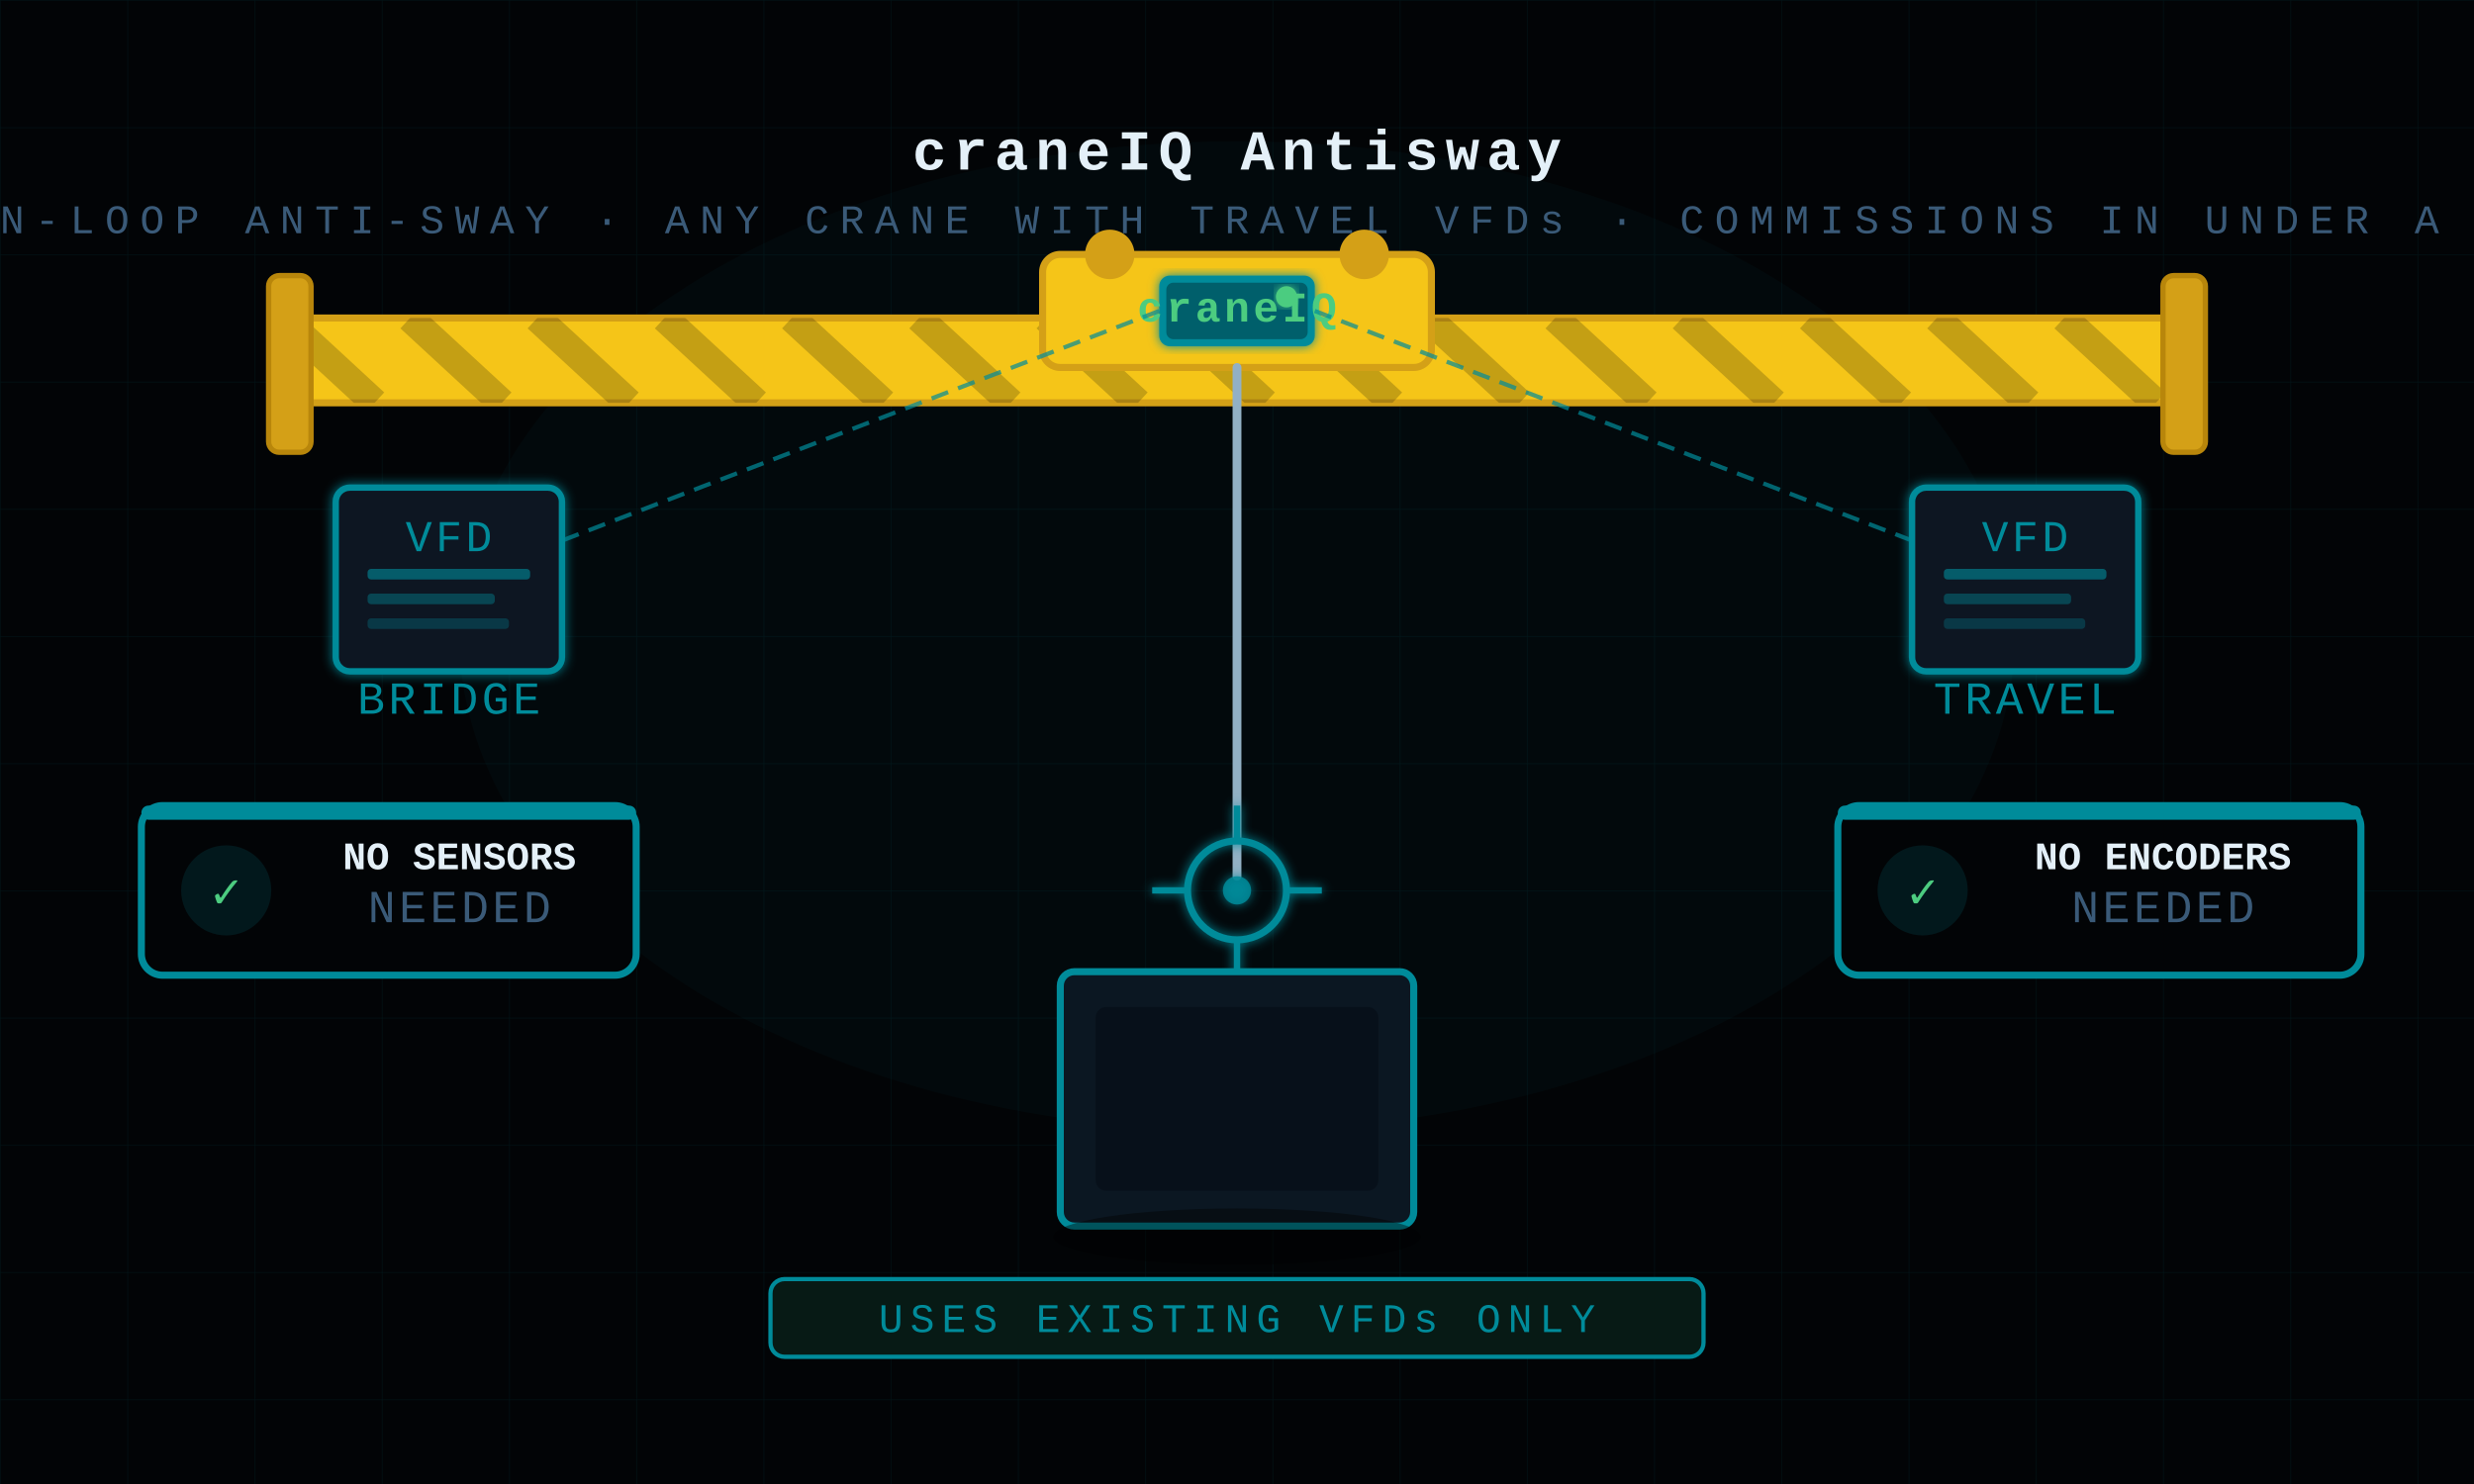
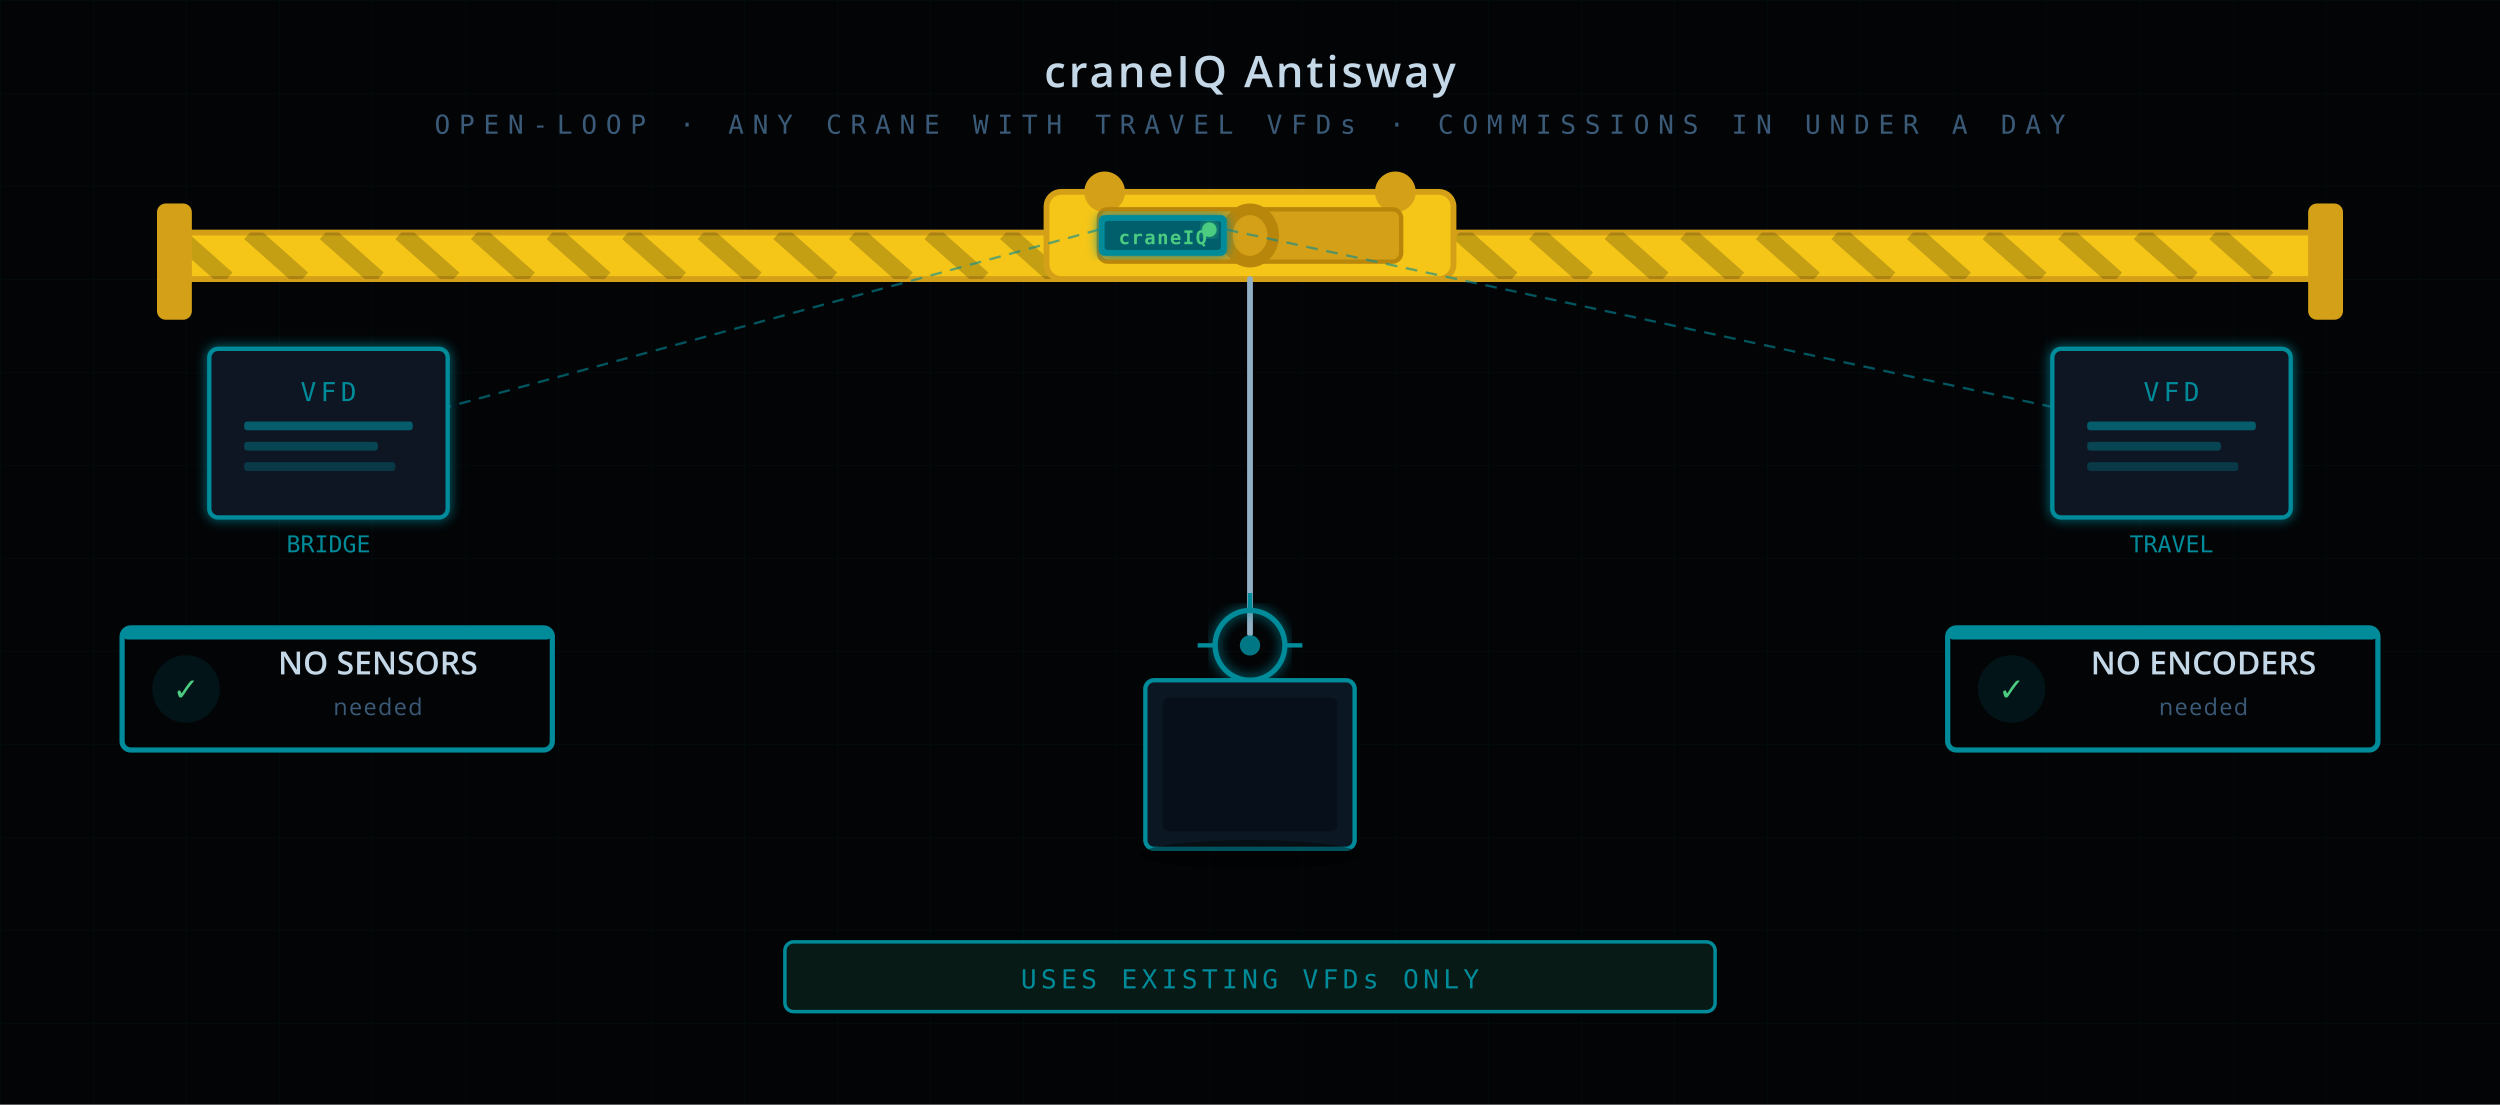
- <svg xmlns="http://www.w3.org/2000/svg" viewBox="0 0 700 420" font-family="'Share Tech Mono', 'Courier New', monospace">
+ <svg xmlns="http://www.w3.org/2000/svg" viewBox="0 0 860 380" font-family="'Open Sans',sans-serif">
  <defs>
-     <pattern id="grid2" width="36" height="36" patternUnits="userSpaceOnUse">
-       <path d="M 36 0 L 0 0 0 36" fill="none" stroke="#008B9A" stroke-width="0.3" opacity="0.12" />
+     <pattern id="g" width="32" height="32" patternUnits="userSpaceOnUse">
+       <path d="M32 0L0 0 0 32" fill="none" stroke="#008B9A" stroke-width="0.25" opacity="0.12" />
    </pattern>
-     <filter id="g2">
-       <feGaussianBlur stdDeviation="3" result="blur" />
+     <filter id="glow">
+       <feGaussianBlur stdDeviation="2" result="b" />
      <feMerge>
-         <feMergeNode in="blur" />
-         <feMergeNode in="SourceGraphic" />
-       </feMerge>
-     </filter>
-     <filter id="g2s">
-       <feGaussianBlur stdDeviation="1.5" result="blur" />
-       <feMerge>
-         <feMergeNode in="blur" />
+         <feMergeNode in="b" />
        <feMergeNode in="SourceGraphic" />
      </feMerge>
    </filter>
  </defs>
-   <rect width="700" height="420" fill="#020406" />
-   <rect width="700" height="420" fill="url(#grid2)" />
-   <ellipse cx="350" cy="180" rx="220" ry="140" fill="#008B9A" opacity="0.04" />
-   <text x="350" y="48" text-anchor="middle" fill="#e4f0f8" font-size="16" font-weight="bold" letter-spacing="2">craneIQ Antisway</text>
-   <text x="350" y="66" text-anchor="middle" fill="#3a5a78" font-size="11.5" letter-spacing="3">OPEN-LOOP ANTI-SWAY · ANY CRANE WITH TRAVEL VFDs · COMMISSIONS IN UNDER A DAY</text>
-   <rect x="80" y="90" width="540" height="24" rx="4" fill="#F5C518" stroke="#D4A017" stroke-width="2" />
-   <clipPath id="cns">
-     <rect x="80" y="90" width="540" height="24" rx="4" />
+   <rect width="860" height="380" fill="#020406" />
+   <rect width="860" height="380" fill="url(#g)" />
+   <text x="430" y="30" text-anchor="middle" fill="#c4d8e8" font-size="15" font-weight="600" letter-spacing="1">craneIQ Antisway</text>
+   <text x="430" y="46" text-anchor="middle" fill="#3a5a78" font-size="9" letter-spacing="3" font-family="'Share Tech Mono',monospace">OPEN-LOOP · ANY CRANE WITH TRAVEL VFDs · COMMISSIONS IN UNDER A DAY</text>
+   <rect x="60" y="80" width="740" height="16" rx="3" fill="#F5C518" stroke="#D4A017" stroke-width="2" />
+   <clipPath id="cn">
+     <rect x="60" y="80" width="740" height="16" rx="3" />
  </clipPath>
-   <g clip-path="url(#cns)" opacity="0.2">
-     <line x1="80" y1="90" x2="106" y2="114" stroke="#020406" stroke-width="8" />
-     <line x1="116" y1="90" x2="142" y2="114" stroke="#020406" stroke-width="8" />
-     <line x1="152" y1="90" x2="178" y2="114" stroke="#020406" stroke-width="8" />
-     <line x1="188" y1="90" x2="214" y2="114" stroke="#020406" stroke-width="8" />
-     <line x1="224" y1="90" x2="250" y2="114" stroke="#020406" stroke-width="8" />
-     <line x1="260" y1="90" x2="286" y2="114" stroke="#020406" stroke-width="8" />
-     <line x1="296" y1="90" x2="322" y2="114" stroke="#020406" stroke-width="8" />
-     <line x1="332" y1="90" x2="358" y2="114" stroke="#020406" stroke-width="8" />
-     <line x1="368" y1="90" x2="394" y2="114" stroke="#020406" stroke-width="8" />
-     <line x1="404" y1="90" x2="430" y2="114" stroke="#020406" stroke-width="8" />
-     <line x1="440" y1="90" x2="466" y2="114" stroke="#020406" stroke-width="8" />
-     <line x1="476" y1="90" x2="502" y2="114" stroke="#020406" stroke-width="8" />
-     <line x1="512" y1="90" x2="538" y2="114" stroke="#020406" stroke-width="8" />
-     <line x1="548" y1="90" x2="574" y2="114" stroke="#020406" stroke-width="8" />
-     <line x1="584" y1="90" x2="610" y2="114" stroke="#020406" stroke-width="8" />
+   <g clip-path="url(#cn)" opacity="0.2">
+     <line x1="60" y1="80" x2="78" y2="96" stroke="#020406" stroke-width="6" />
+     <line x1="86" y1="80" x2="104" y2="96" stroke="#020406" stroke-width="6" />
+     <line x1="112" y1="80" x2="130" y2="96" stroke="#020406" stroke-width="6" />
+     <line x1="138" y1="80" x2="156" y2="96" stroke="#020406" stroke-width="6" />
+     <line x1="164" y1="80" x2="182" y2="96" stroke="#020406" stroke-width="6" />
+     <line x1="190" y1="80" x2="208" y2="96" stroke="#020406" stroke-width="6" />
+     <line x1="216" y1="80" x2="234" y2="96" stroke="#020406" stroke-width="6" />
+     <line x1="242" y1="80" x2="260" y2="96" stroke="#020406" stroke-width="6" />
+     <line x1="268" y1="80" x2="286" y2="96" stroke="#020406" stroke-width="6" />
+     <line x1="294" y1="80" x2="312" y2="96" stroke="#020406" stroke-width="6" />
+     <line x1="320" y1="80" x2="338" y2="96" stroke="#020406" stroke-width="6" />
+     <line x1="346" y1="80" x2="364" y2="96" stroke="#020406" stroke-width="6" />
+     <line x1="372" y1="80" x2="390" y2="96" stroke="#020406" stroke-width="6" />
+     <line x1="398" y1="80" x2="416" y2="96" stroke="#020406" stroke-width="6" />
+     <line x1="424" y1="80" x2="442" y2="96" stroke="#020406" stroke-width="6" />
+     <line x1="450" y1="80" x2="468" y2="96" stroke="#020406" stroke-width="6" />
+     <line x1="476" y1="80" x2="494" y2="96" stroke="#020406" stroke-width="6" />
+     <line x1="502" y1="80" x2="520" y2="96" stroke="#020406" stroke-width="6" />
+     <line x1="528" y1="80" x2="546" y2="96" stroke="#020406" stroke-width="6" />
+     <line x1="554" y1="80" x2="572" y2="96" stroke="#020406" stroke-width="6" />
+     <line x1="580" y1="80" x2="598" y2="96" stroke="#020406" stroke-width="6" />
+     <line x1="606" y1="80" x2="624" y2="96" stroke="#020406" stroke-width="6" />
+     <line x1="632" y1="80" x2="650" y2="96" stroke="#020406" stroke-width="6" />
+     <line x1="658" y1="80" x2="676" y2="96" stroke="#020406" stroke-width="6" />
+     <line x1="684" y1="80" x2="702" y2="96" stroke="#020406" stroke-width="6" />
+     <line x1="710" y1="80" x2="728" y2="96" stroke="#020406" stroke-width="6" />
+     <line x1="736" y1="80" x2="754" y2="96" stroke="#020406" stroke-width="6" />
+     <line x1="762" y1="80" x2="780" y2="96" stroke="#020406" stroke-width="6" />
  </g>
-   <rect x="76" y="78" width="12" height="50" rx="3" fill="#D4A017" stroke="#B8860B" stroke-width="1.5" />
-   <rect x="612" y="78" width="12" height="50" rx="3" fill="#D4A017" stroke="#B8860B" stroke-width="1.5" />
-   <rect x="295" y="72" width="110" height="32" rx="5" fill="#F5C518" stroke="#D4A017" stroke-width="2" />
-   <circle cx="314" cy="72" r="7" fill="#D4A017" />
-   <circle cx="386" cy="72" r="7" fill="#D4A017" />
-   <rect x="328" y="78" width="44" height="20" rx="3" fill="#008B9A" filter="url(#g2s)" />
-   <rect x="330" y="80" width="40" height="16" rx="2" fill="#005f6b" />
-   <text x="350" y="91" text-anchor="middle" fill="#4ccc80" font-size="12" font-weight="bold" letter-spacing="1">craneIQ</text>
-   <circle cx="364" cy="84" r="3" fill="#4ccc80" filter="url(#g2s)" />
-   <line x1="350" y1="104" x2="350" y2="248" stroke="#92b0c4" stroke-width="2.5" stroke-linecap="round" />
-   <g filter="url(#g2s)">
-     <circle cx="350" cy="252" r="14" fill="none" stroke="#008B9A" stroke-width="2" />
-     <circle cx="350" cy="252" r="4" fill="#008B9A" opacity="0.85" />
-     <line x1="326" y1="252" x2="336" y2="252" stroke="#008B9A" stroke-width="1.8" />
-     <line x1="364" y1="252" x2="374" y2="252" stroke="#008B9A" stroke-width="1.8" />
-     <line x1="350" y1="228" x2="350" y2="238" stroke="#008B9A" stroke-width="1.8" />
-     <line x1="350" y1="266" x2="350" y2="276" stroke="#008B9A" stroke-width="1.8" />
-   </g>
-   <rect x="300" y="275" width="100" height="72" rx="4" fill="#0b1722" stroke="#008B9A" stroke-width="2" />
-   <rect x="310" y="285" width="80" height="52" rx="3" fill="#07101a" />
-   <ellipse cx="350" cy="350" rx="52" ry="8" fill="#000" opacity="0.4" />
-   <rect x="95" y="138" width="64" height="52" rx="4" fill="#0b1722" stroke="#008B9A" stroke-width="1.8" filter="url(#g2s)" />
-   <text x="127" y="156" text-anchor="middle" fill="#008B9A" font-size="12.5" letter-spacing="1">VFD</text>
-   <rect x="104" y="161" width="46" height="3" rx="1" fill="#008B9A" opacity="0.6" />
-   <rect x="104" y="168" width="36" height="3" rx="1" fill="#008B9A" opacity="0.4" />
-   <rect x="104" y="175" width="40" height="3" rx="1" fill="#008B9A" opacity="0.3" />
-   <text x="127" y="202" text-anchor="middle" fill="#008B9A" font-size="13" letter-spacing="1">BRIDGE</text>
-   <rect x="541" y="138" width="64" height="52" rx="4" fill="#0b1722" stroke="#008B9A" stroke-width="1.8" filter="url(#g2s)" />
-   <text x="573" y="156" text-anchor="middle" fill="#008B9A" font-size="12.5" letter-spacing="1">VFD</text>
-   <rect x="550" y="161" width="46" height="3" rx="1" fill="#008B9A" opacity="0.6" />
-   <rect x="550" y="168" width="36" height="3" rx="1" fill="#008B9A" opacity="0.4" />
-   <rect x="550" y="175" width="40" height="3" rx="1" fill="#008B9A" opacity="0.3" />
-   <text x="573" y="202" text-anchor="middle" fill="#008B9A" font-size="13" letter-spacing="1">TRAVEL</text>
-   <line x1="328" y1="88" x2="159" y2="153" stroke="#008B9A" stroke-width="1.2" stroke-dasharray="5 3" opacity="0.7" />
-   <line x1="372" y1="88" x2="541" y2="153" stroke="#008B9A" stroke-width="1.2" stroke-dasharray="5 3" opacity="0.7" />
-   <rect x="40" y="228" width="140" height="48" rx="6" fill="#020406" stroke="#008B9A" stroke-width="2" />
-   <rect x="40" y="228" width="140" height="4" rx="2" fill="#008B9A" />
-   <circle cx="64" cy="252" r="12" fill="#008B9A" opacity="0.15" stroke="#008B9A" stroke-width="1.5" />
-   <text x="64" y="257" text-anchor="middle" fill="#4ccc80" font-size="14" font-weight="bold">✓</text>
-   <text x="130" y="246" text-anchor="middle" fill="#e4f0f8" font-size="11" font-weight="bold">NO SENSORS</text>
-   <text x="130" y="261" text-anchor="middle" fill="#3a5a78" font-size="13" letter-spacing="1">NEEDED</text>
-   <rect x="520" y="228" width="148" height="48" rx="6" fill="#020406" stroke="#008B9A" stroke-width="2" />
-   <rect x="520" y="228" width="148" height="4" rx="2" fill="#008B9A" />
-   <circle cx="544" cy="252" r="12" fill="#008B9A" opacity="0.15" stroke="#008B9A" stroke-width="1.5" />
-   <text x="544" y="257" text-anchor="middle" fill="#4ccc80" font-size="14" font-weight="bold">✓</text>
-   <text x="612" y="246" text-anchor="middle" fill="#e4f0f8" font-size="11" font-weight="bold">NO ENCODERS</text>
-   <text x="612" y="261" text-anchor="middle" fill="#3a5a78" font-size="13" letter-spacing="1">NEEDED</text>
-   <rect x="218" y="362" width="264" height="22" rx="4" fill="#071a15" stroke="#008B9A" stroke-width="1.2" />
-   <text x="350" y="377" text-anchor="middle" fill="#008B9A" font-size="11.5" letter-spacing="2">USES EXISTING VFDs ONLY</text>
+   <rect x="54" y="70" width="12" height="40" rx="3" fill="#D4A017" />
+   <rect x="794" y="70" width="12" height="40" rx="3" fill="#D4A017" />
+   <rect x="360" y="66" width="140" height="30" rx="5" fill="#F5C518" stroke="#D4A017" stroke-width="2" />
+   <circle cx="380" cy="66" r="7" fill="#D4A017" />
+   <circle cx="480" cy="66" r="7" fill="#D4A017" />
+   <rect x="378" y="72" width="104" height="18" rx="3" fill="#D4A017" stroke="#B8860B" stroke-width="1.5" />
+   <ellipse cx="430" cy="81" rx="10" ry="11" fill="#B8860B" />
+   <ellipse cx="430" cy="81" rx="6" ry="7" fill="#D4A017" />
+   <rect x="378" y="74" width="44" height="14" rx="2" fill="#008B9A" filter="url(#glow)" />
+   <rect x="380" y="76" width="40" height="10" rx="1" fill="#005f6b" />
+   <text x="400" y="84" text-anchor="middle" fill="#4ccc80" font-size="6.5" font-weight="600" letter-spacing="0.5" font-family="'Share Tech Mono',monospace">craneIQ</text>
+   <circle cx="416" cy="79" r="2.5" fill="#4ccc80" filter="url(#glow)" />
+   <line x1="430" y1="96" x2="430" y2="218" stroke="#92b0c4" stroke-width="2" stroke-linecap="round" />
+   <circle cx="430" cy="222" r="12" fill="none" stroke="#008B9A" stroke-width="1.8" filter="url(#glow)" />
+   <circle cx="430" cy="222" r="3.5" fill="#008B9A" opacity="0.85" />
+   <line x1="412" y1="222" x2="418" y2="222" stroke="#008B9A" stroke-width="1.5" />
+   <line x1="442" y1="222" x2="448" y2="222" stroke="#008B9A" stroke-width="1.5" />
+   <line x1="430" y1="204" x2="430" y2="210" stroke="#008B9A" stroke-width="1.5" />
+   <line x1="430" y1="234" x2="430" y2="240" stroke="#008B9A" stroke-width="1.5" />
+   <rect x="394" y="234" width="72" height="58" rx="3" fill="#0b1722" stroke="#008B9A" stroke-width="1.5" />
+   <rect x="400" y="240" width="60" height="46" rx="2" fill="#07101a" />
+   <ellipse cx="430" cy="294" rx="38" ry="5" fill="#000" opacity="0.4" />
+   <rect x="72" y="120" width="82" height="58" rx="3" fill="#0b1722" stroke="#008B9A" stroke-width="1.5" filter="url(#glow)" />
+   <text x="113" y="138" text-anchor="middle" fill="#008B9A" font-size="9" letter-spacing="1.5" font-family="'Share Tech Mono',monospace">VFD</text>
+   <rect x="84" y="145" width="58" height="3" rx="1" fill="#008B9A" opacity="0.6" />
+   <rect x="84" y="152" width="46" height="3" rx="1" fill="#008B9A" opacity="0.4" />
+   <rect x="84" y="159" width="52" height="3" rx="1" fill="#008B9A" opacity="0.3" />
+   <text x="113" y="190" text-anchor="middle" fill="#008B9A" font-size="8" font-family="'Share Tech Mono',monospace">BRIDGE</text>
+   <rect x="706" y="120" width="82" height="58" rx="3" fill="#0b1722" stroke="#008B9A" stroke-width="1.5" filter="url(#glow)" />
+   <text x="747" y="138" text-anchor="middle" fill="#008B9A" font-size="9" letter-spacing="1.5" font-family="'Share Tech Mono',monospace">VFD</text>
+   <rect x="718" y="145" width="58" height="3" rx="1" fill="#008B9A" opacity="0.6" />
+   <rect x="718" y="152" width="46" height="3" rx="1" fill="#008B9A" opacity="0.4" />
+   <rect x="718" y="159" width="52" height="3" rx="1" fill="#008B9A" opacity="0.3" />
+   <text x="747" y="190" text-anchor="middle" fill="#008B9A" font-size="8" font-family="'Share Tech Mono',monospace">TRAVEL</text>
+   <line x1="378" y1="79" x2="154" y2="140" stroke="#008B9A" stroke-width="0.8" stroke-dasharray="4 3" opacity="0.6" />
+   <line x1="422" y1="79" x2="706" y2="140" stroke="#008B9A" stroke-width="0.8" stroke-dasharray="4 3" opacity="0.6" />
+   <rect x="42" y="216" width="148" height="42" rx="3" fill="#020406" stroke="#008B9A" stroke-width="1.8" />
+   <rect x="42" y="216" width="148" height="4" rx="2" fill="#008B9A" />
+   <circle cx="64" cy="237" r="11" fill="#008B9A" opacity="0.12" stroke="#008B9A" stroke-width="1.2" />
+   <text x="64" y="241" text-anchor="middle" fill="#4ccc80" font-size="11">✓</text>
+   <text x="130" y="232" text-anchor="middle" fill="#c4d8e8" font-size="11" font-weight="600">NO SENSORS</text>
+   <text x="130" y="246" text-anchor="middle" fill="#3a5a78" font-size="8" letter-spacing="0.5">needed</text>
+   <rect x="670" y="216" width="148" height="42" rx="3" fill="#020406" stroke="#008B9A" stroke-width="1.8" />
+   <rect x="670" y="216" width="148" height="4" rx="2" fill="#008B9A" />
+   <circle cx="692" cy="237" r="11" fill="#008B9A" opacity="0.12" stroke="#008B9A" stroke-width="1.2" />
+   <text x="692" y="241" text-anchor="middle" fill="#4ccc80" font-size="11">✓</text>
+   <text x="758" y="232" text-anchor="middle" fill="#c4d8e8" font-size="11" font-weight="600">NO ENCODERS</text>
+   <text x="758" y="246" text-anchor="middle" fill="#3a5a78" font-size="8" letter-spacing="0.5">needed</text>
+   <rect x="270" y="324" width="320" height="24" rx="3" fill="#071a15" stroke="#008B9A" stroke-width="1.2" />
+   <text x="430" y="340" text-anchor="middle" fill="#008B9A" font-size="9" letter-spacing="1.5" font-family="'Share Tech Mono',monospace">USES EXISTING VFDs ONLY</text>
</svg>
